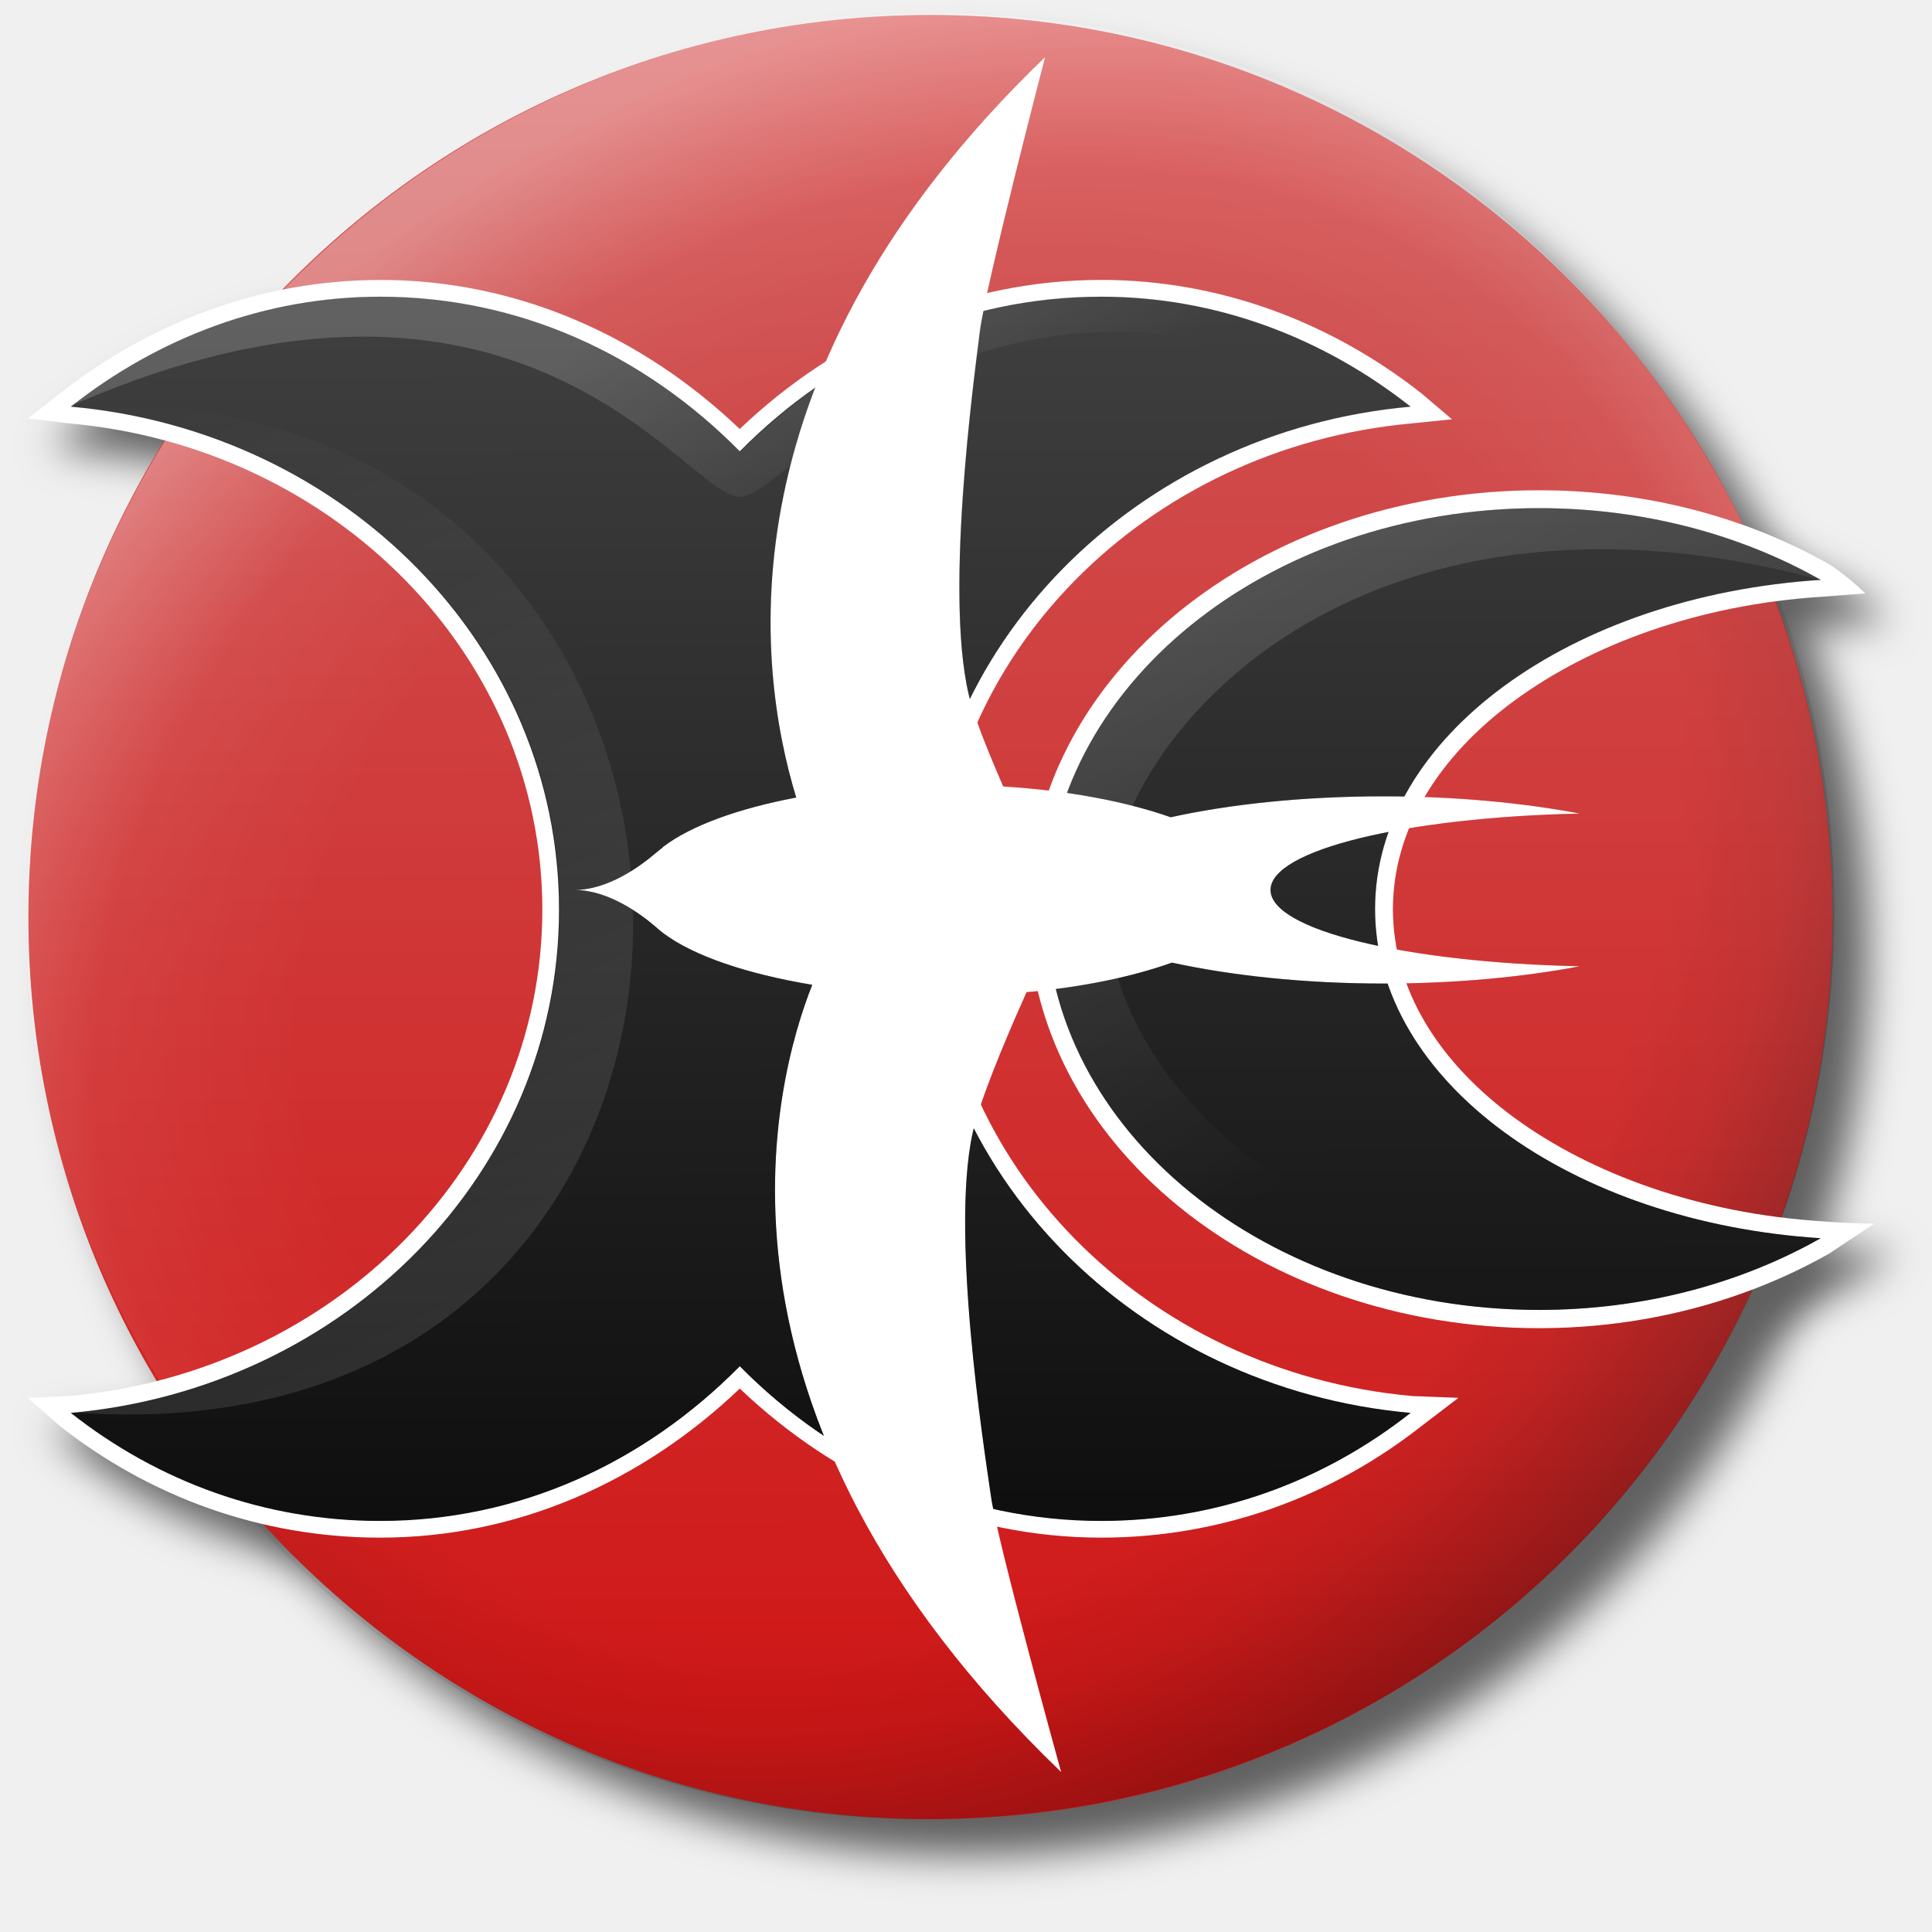
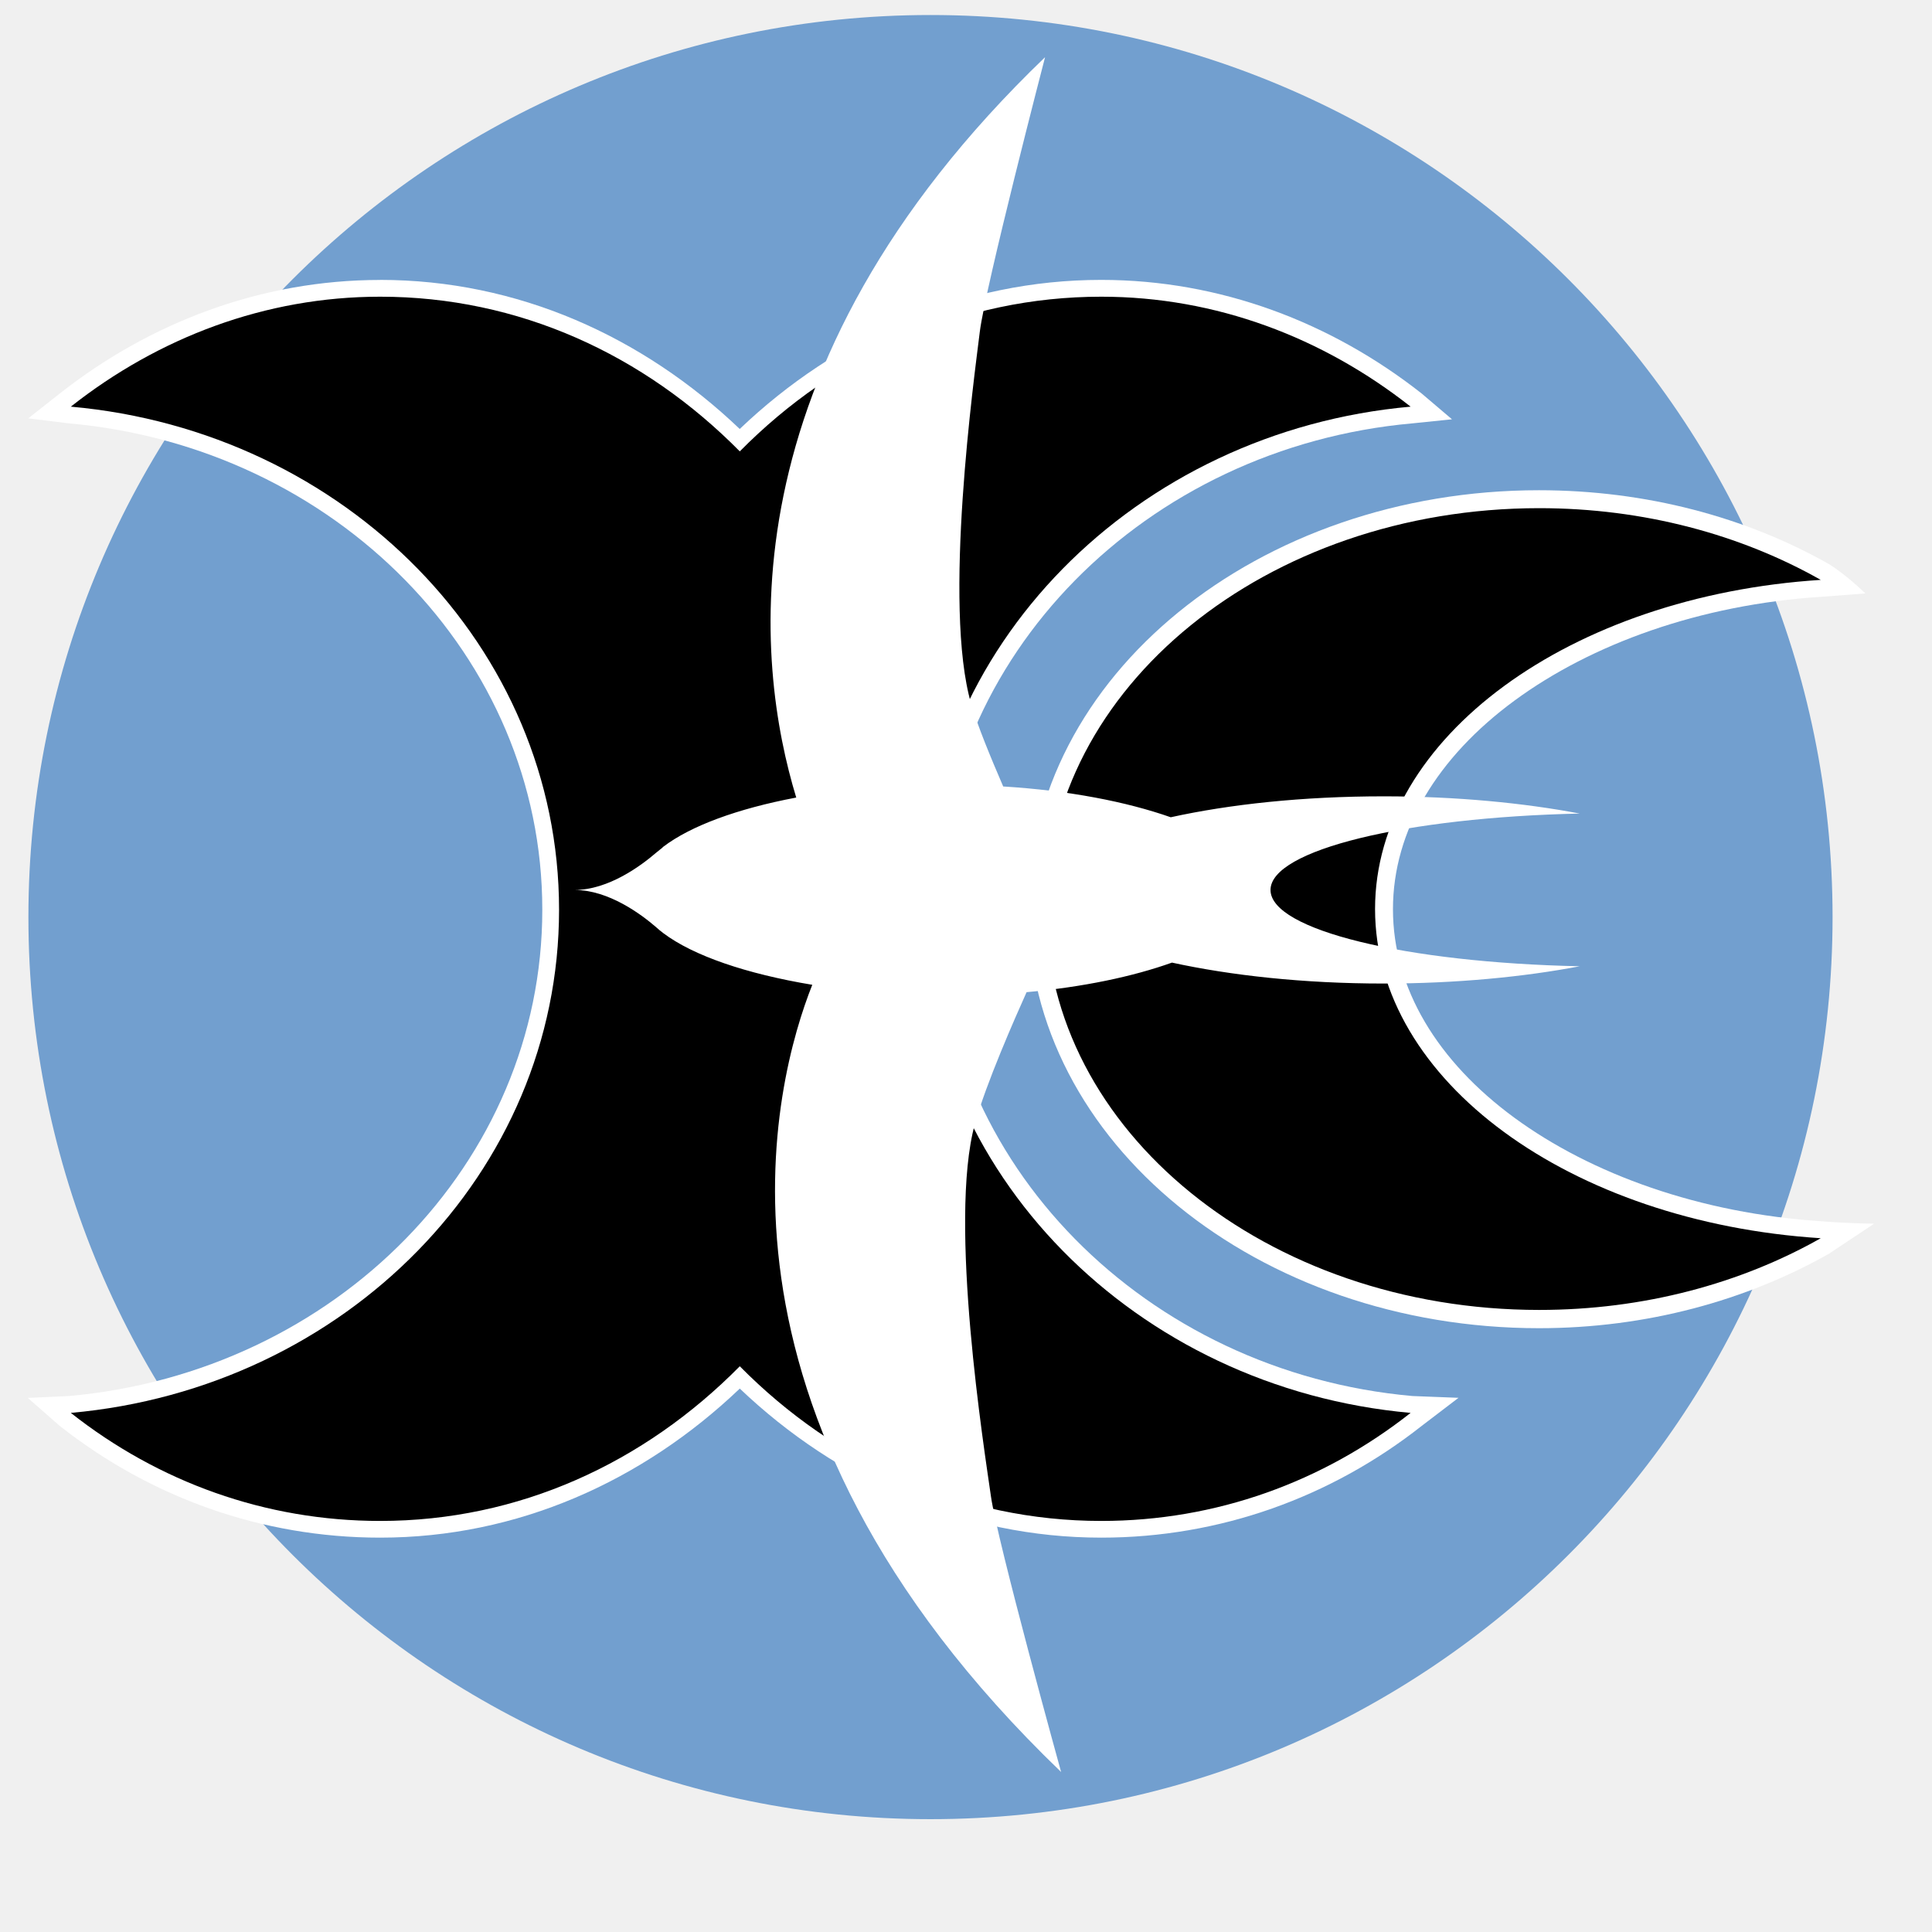
- <svg xmlns="http://www.w3.org/2000/svg" xmlns:xlink="http://www.w3.org/1999/xlink" width="267" height="267" id="svg6431" version="1.1" style="display:inline;enable-background:new" viewBox="0 -14.8 272 272">
-   <defs id="defs6433">
-     <linearGradient id="linearGradient3737">
-       <stop style="stop-color:#000000;stop-opacity:1;" offset="0" id="stop3739" />
-       <stop style="stop-color:#ffffff;stop-opacity:1;" offset="1" id="stop3741" />
-     </linearGradient>
-     <linearGradient id="linearGradient5077">
-       <stop style="stop-color:#fffeff;stop-opacity:1;" offset="0" id="stop5079" />
-       <stop style="stop-color:#fffeff;stop-opacity:0;" offset="1" id="stop5081" />
-     </linearGradient>
-     <linearGradient id="linearGradient5091">
-       <stop style="stop-color:#fffeff;stop-opacity:1;" offset="0" id="stop5093" />
-       <stop style="stop-color:#fffeff;stop-opacity:0;" offset="1" id="stop5095" />
-     </linearGradient>
-     <linearGradient id="linearGradient5097">
-       <stop style="stop-color:#fffeff;stop-opacity:1;" offset="0" id="stop5099" />
-       <stop style="stop-color:#fffeff;stop-opacity:0;" offset="1" id="stop5101" />
-     </linearGradient>
-     <linearGradient xlink:href="#linearGradient5097" id="linearGradient6720" gradientUnits="userSpaceOnUse" gradientTransform="matrix(2.763134,0,0,2.821533,-909.8943,337.7867)" x1="354.729" y1="231.96" x2="331.811" y2="182.338" />
-     <linearGradient xlink:href="#linearGradient5091" id="linearGradient6722" gradientUnits="userSpaceOnUse" gradientTransform="matrix(2.763134,0,0,2.821533,-909.8943,337.7867)" x1="362.675" y1="176.071" x2="371.379" y2="189.978" />
-     <linearGradient xlink:href="#linearGradient5077" id="linearGradient6724" gradientUnits="userSpaceOnUse" gradientTransform="matrix(8.394934,0,0,8.394951,-5.622329,-7776.198)" spreadMethod="pad" x1="20.249" y1="1029.575" x2="25.564" y2="1038.782" />
-     <radialGradient id="radialGradient5029-1" gradientUnits="userSpaceOnUse" cx="47.25" cy="82.5" r="3.78" fx="47.25" fy="82.5" gradientTransform="matrix(0.205043,0,0,0.205043,63.39111,1005.405)">
-       <stop offset="0.286" style="stop-color:#000000;stop-opacity:0;" id="stop5031-7" />
-       <stop id="stop4671-4" style="stop-color:#000000;stop-opacity:0;" offset="0.7" />
-       <stop offset="0.8" style="stop-color:#000000;stop-opacity:0.196;" id="stop3766" />
-       <stop offset="1.00" style="stop-color: rgb(0, 0, 0);" id="stop5033-0" />
-     </radialGradient>
-     <radialGradient r="15.977" fy="15.935" fx="15.977" cy="15.935" cx="15.977" gradientTransform="matrix(8.011541,-6.391535,5.190444,6.50602,-83.45232,125.4452)" gradientUnits="userSpaceOnUse" id="radialGradient3106" xlink:href="#radialGradient5029-1" />
-     <radialGradient id="radialGradient5021-4" gradientUnits="userSpaceOnUse" cx="47.25" cy="82.5" r="3.78" fx="47.25" fy="82.5" gradientTransform="matrix(0.205043,0,0,0.205043,63.39111,1005.405)">
-       <stop offset="0" style="stop-color:#ffffff;stop-opacity:0;" id="stop5025-8" />
-       <stop id="stop3768" style="stop-color:#ffffff;stop-opacity:0;" offset="0.6" />
-       <stop id="stop3721-8" style="stop-color:#ffffff;stop-opacity:0.196;" offset="0.8" />
-       <stop id="stop3719-2" style="stop-color:#ffffff;stop-opacity:1;" offset="1" />
-     </radialGradient>
-     <radialGradient r="15.977" fy="-13.203" fx="26.492" cy="-13.203" cx="26.492" gradientTransform="matrix(4.322631,6.019453,-7.667295,5.505988,-92.44255,40.33294)" gradientUnits="userSpaceOnUse" id="radialGradient3743" xlink:href="#radialGradient5021-4" />
-     <filter id="filter3765" style="color-interpolation-filters:sRGB">
-       <feBlend mode="lighten" in2="BackgroundImage" id="feBlend3767" />
-     </filter>
-     <filter id="filter3884" style="color-interpolation-filters:sRGB">
-       <feBlend mode="multiply" in2="BackgroundImage" id="feBlend3886" />
-     </filter>
-     <linearGradient xlink:href="#linearGradient3737" id="linearGradient3743" x1="131.902" y1="267" x2="131.221" y2="0" gradientUnits="userSpaceOnUse" />
-     <filter id="filter3905">
-       <feGaussianBlur stdDeviation="1.012" id="feGaussianBlur3907" />
-     </filter>
-     <filter id="filter3909">
-       <feGaussianBlur stdDeviation="0.356" id="feGaussianBlur3911" />
-     </filter>
-     <filter id="filter3913">
-       <feGaussianBlur stdDeviation="1.012" id="feGaussianBlur3915" />
-     </filter>
-     <filter id="filter3917">
-       <feGaussianBlur stdDeviation="2.827" id="feGaussianBlur3919" />
-     </filter>
-   </defs>
-   <g id="layer4" style="display:inline;opacity:0.6;filter:url(#filter3884)" transform="translate(2.999992,-13.68749)">
-     <g transform="matrix(2.763134,0,0,2.821533,-904.7377,-450.5755)" id="g28-4-8" style="display:inline;fill:#ffffff;fill-opacity:1;stroke:none;filter:url(#filter3905)">
-       <g id="g30-9-2" style="fill:#ffffff;fill-opacity:1;stroke:none" />
-       <g id="g34-2-0" style="fill:#ffffff;fill-opacity:1;stroke:none" />
-       <g id="g34-8-4-2" style="fill:#ffffff;fill-opacity:1;stroke:none" />
-     </g>
-     <circle style="display:inline;fill:#000000;fill-opacity:1;fill-rule:nonzero;stroke:none;filter:url(#filter3909);enable-background:new" id="path5438-7" transform="matrix(7.948951,0,0,7.948951,5.957061,6.435168)" cx="15.977" cy="15.935" r="15.977" />
-     <g transform="matrix(2.763134,0,0,2.821533,-906.7377,-454.5755)" id="g28-4-1" style="display:inline;fill:#000000;fill-opacity:1;stroke:none;filter:url(#filter3913);enable-background:new">
-       <g id="g30-9-26" style="fill:#000000;fill-opacity:1;stroke:none">
-         <path style="fill:#000000;fill-opacity:1" d="m 406.625,186.594 c -14.264,0 -26.031,9.25 -26.031,20.906 0,11.655 11.767,20.906 26.031,20.906 5.484,0 10.576,-1.387 14.781,-3.719 0,0 2.297,-1.497 2.297,-1.497 -1.381,-0.012 -2.66,-0.118 -2.66,-0.118 -6.222,-0.391 -11.756,-2.356 -15.669,-5.166 -3.913,-2.81 -6.188,-6.464 -6.188,-10.406 0,-3.942 2.274,-7.589 6.188,-10.406 3.913,-2.818 9.435,-4.795 15.656,-5.185 0,0 2.228,-0.166 2.228,-0.166 -1.082,-1.014 -1.853,-1.461 -1.853,-1.461 -4.209,-2.333 -9.3,-3.688 -14.781,-3.688 z" id="path4602-0" />
-       </g>
-       <g id="g34-2-4" style="fill:#000000;fill-opacity:1;stroke:none" />
-       <g id="g34-8-4-9" style="fill:#000000;fill-opacity:1;stroke:none" />
-     </g>
-     <path style="display:inline;fill:#000000;fill-opacity:1;filter:url(#filter3917);enable-background:new" d="m 53.675,42.299 c -16.747,0 -32.402,5.974 -45.123,16.002 0,0 -4.422,3.487 -4.422,3.487 0,0 5.734,0.705 5.734,0.705 37.502,3.35 66.635,32.798 66.635,68.471 0,35.679 -29.132,65.119 -66.635,68.472 0,0 -5.796,0.269 -5.796,0.269 0,0 4.484,3.931 4.484,3.931 12.737,10.036 28.402,15.741 45.123,15.741 19.353,0 36.974,-7.956 50.632,-20.987 13.689,13.052 31.532,20.987 50.894,20.987 16.72,0 32.383,-5.701 45.123,-15.741 0,0 5.175,-3.946 5.175,-3.946 0,0 -6.487,-0.252 -6.487,-0.252 -37.504,-3.352 -66.897,-32.8 -66.897,-68.472 0,-35.662 29.394,-65.123 66.897,-68.471 0,0 5.575,-0.571 5.575,-0.571 0,0 -4.263,-3.624 -4.263,-3.624 -12.723,-10.024 -28.376,-16.002 -45.123,-16.002 -19.362,0 -37.205,7.934 -50.894,20.987 C 90.65,50.253 73.028,42.299 53.675,42.299 v 8.39e-4 z" id="path4484-4" />
-   </g>
-   <g id="layer3" style="display:inline" transform="translate(2.999992,194.3125)">
-     <circle style="display:inline;fill:#d01717;fill-opacity:1;fill-rule:nonzero;stroke:none" id="path5438" transform="matrix(7.948951,0,0,7.948951,1,-206.6648)" cx="15.977" cy="15.935" r="15.977" />
-   </g>
-   <g id="layer2" style="display:inline;opacity:0.343" transform="translate(2.999992,-13.68749)">
-     <path style="display:inline;fill:url(#radialGradient3106);fill-opacity:1;fill-rule:nonzero;stroke:none" d="M 25.6,204.562 C 48.989,235.165 85.765,255 127.256,255 c 71.656,0 128,-57.308 128,-128 0,-18.439 -3.981,-35.911 -11,-51.75 z" id="path4663" />
-     <path style="display:inline;fill:url(#radialGradient3743);fill-opacity:1;fill-rule:nonzero;stroke:none" d="M 27.915,205.591 244.258,76.664 C 223.598,31.588 181.053,0.8 128.8,0.8 58.108,0.8 0.8,58.107 0.8,128.799 c 0,29.201 10.654,55.254 27.115,76.791 z" id="path5438-17" />
+ <svg xmlns="http://www.w3.org/2000/svg" width="267" height="267" id="svg6431" version="1.1" style="display:inline;enable-background:new" viewBox="0 -14.8 272 272">
+   <defs id="defs6433" />
+   <g id="layer3" style="display:inline;fill:#729fcf" transform="translate(2.999992,194.3125)">
+     <circle style="display:inline;fill:#729fcf;fill-opacity:1;fill-rule:nonzero;stroke:none" id="path5438" transform="matrix(7.948951,0,0,7.948951,1,-206.6648)" cx="15.977" cy="15.935" r="15.977" />
  </g>
  <g id="layer10" style="display:inline" transform="translate(2.999992,-13.68749)">
    <g transform="matrix(2.763134,0,0,2.821533,-909.8943,-458.5755)" id="g28-4" style="display:inline;fill:#ffffff;fill-opacity:1;stroke:none">
      <g id="g30-9" style="fill:#ffffff;fill-opacity:1;stroke:none">
        <path style="fill:#ffffff;fill-opacity:1" d="m 406.625,186.594 c -14.264,0 -26.031,9.25 -26.031,20.906 0,11.655 11.767,20.906 26.031,20.906 5.484,0 10.576,-1.387 14.781,-3.719 0,0 2.297,-1.497 2.297,-1.497 -1.381,-0.012 -2.66,-0.118 -2.66,-0.118 -6.222,-0.391 -11.756,-2.356 -15.669,-5.166 -3.913,-2.81 -6.188,-6.464 -6.188,-10.406 0,-3.942 2.274,-7.589 6.188,-10.406 3.913,-2.818 9.435,-4.795 15.656,-5.185 0,0 2.228,-0.166 2.228,-0.166 -1.082,-1.014 -1.853,-1.461 -1.853,-1.461 -4.209,-2.333 -9.3,-3.688 -14.781,-3.688 z" id="path4602" />
      </g>
      <g id="g34-2" style="fill:#ffffff;fill-opacity:1;stroke:none" />
      <g id="g34-8-4" style="fill:#ffffff;fill-opacity:1;stroke:none" />
    </g>
    <path transform="matrix(8.394934,0,0,8.394951,-5.622329,-8572.56)" style="display:inline;fill:#ffffff;fill-opacity:1" d="m 6.688,1025.719 c -1.995,0 -3.86,0.712 -5.375,1.906 0,0 -0.527,0.415 -0.527,0.415 0,0 0.683,0.084 0.683,0.084 4.467,0.399 7.938,3.907 7.938,8.156 0,4.25 -3.47,7.757 -7.938,8.156 0,0 -0.69,0.032 -0.69,0.032 0,0 0.534,0.468 0.534,0.468 1.517,1.196 3.383,1.875 5.375,1.875 2.305,0 4.404,-0.948 6.031,-2.5 1.631,1.555 3.756,2.5 6.062,2.5 1.992,0 3.857,-0.679 5.375,-1.875 0,0 0.616,-0.47 0.616,-0.47 0,0 -0.773,-0.03 -0.773,-0.03 -4.467,-0.399 -7.969,-3.907 -7.969,-8.156 0,-4.248 3.501,-7.757 7.969,-8.156 0,0 0.664,-0.068 0.664,-0.068 0,0 -0.508,-0.432 -0.508,-0.432 -1.516,-1.194 -3.38,-1.906 -5.375,-1.906 -2.306,0 -4.432,0.945 -6.062,2.5 -1.627,-1.552 -3.726,-2.5 -6.031,-2.5 v 10e-5 z" id="path4484" />
  </g>
  <g id="layer1" transform="translate(2.999992,-810.0497)" style="display:inline">
    <g style="fill:#000000" id="g30" transform="matrix(2.763134,0,0,2.821533,-909.8943,337.7867)">
      <path id="path32" d="m 398.274,207.492 c 0,-8.577 9.966,-15.625 22.708,-16.425 -4.068,-2.255 -9.011,-3.578 -14.346,-3.578 -13.878,0 -25.129,8.955 -25.129,20.003 0,11.046 11.251,20.003 25.129,20.003 5.334,0 10.278,-1.323 14.346,-3.578 -12.742,-0.801 -22.708,-7.848 -22.708,-16.425 z" style="fill:#000000" />
    </g>
    <path transform="matrix(8.394934,0,0,8.394951,-5.622329,-7776.198)" style="fill:#000000" id="path7570" d="m 6.688,1026 c -1.926,0 -3.718,0.685 -5.188,1.844 4.603,0.411 8.188,4.032 8.188,8.437 0,4.406 -3.584,8.026 -8.188,8.438 1.469,1.158 3.261,1.812 5.188,1.812 2.324,0 4.425,-0.968 6.031,-2.594 1.606,1.626 3.738,2.594 6.062,2.594 1.926,0 3.718,-0.654 5.188,-1.812 -4.603,-0.411 -8.219,-4.031 -8.219,-8.438 0,-4.406 3.615,-8.027 8.219,-8.437 -1.47,-1.158 -3.261,-1.844 -5.188,-1.844 -2.324,0 -4.457,0.968 -6.062,2.594 C 11.113,1026.968 9.012,1026 6.688,1026 Z" />
  </g>
-   <g style="display:inline;opacity:0.323" transform="translate(2.999992,-810.0497)" id="g3651">
-     <path id="path3659" d="m 6.944,852.396 c 19.323,1.727 36.538,10.189 48.923,22.843 12.385,12.655 19.939,29.5 19.939,47.995 0,18.495 -7.554,35.341 -19.939,47.994 C 43.482,983.881 26.266,992.344 6.944,994.071 60.574,998.228 86.554,961.466 86.136,924.336 85.719,887.205 58.904,849.707 6.944,852.396 Z" style="opacity:0.5;fill:url(#linearGradient6720);fill-opacity:1" />
-     <path id="path3661" d="m 195.533,852.396 c -12.337,-9.721 -27.336,-15.426 -43.508,-15.426 -19.51,0 -37.308,8.293 -50.789,21.941 -13.481,-13.649 -31.276,-21.941 -50.786,-21.941 -16.173,0 -31.171,5.703 -43.506,15.426 63.661,-27.857 86.738,12.807 94.17,12.807 7.91,0 31.887,-42.276 94.419,-12.807 z" style="opacity:0.6;fill:url(#linearGradient6722);fill-opacity:1" />
-     <path id="path3663" d="m 152.863,923.233 c 0,-24.201 35.268,-63.815 100.472,-46.344 -11.24,-6.363 -24.899,-10.095 -39.64,-10.095 -38.347,0 -69.435,25.267 -69.435,56.44 0,31.166 31.088,56.439 69.435,56.439 14.739,0 28.4,-3.733 39.64,-10.096 -61.788,16.557 -100.472,-18.979 -100.472,-46.343 z" style="opacity:0.6;fill:url(#linearGradient6724);fill-opacity:1;stroke:none" />
-   </g>
  <g id="layer7" style="display:inline" transform="translate(2.999992,-13.68749)">
    <g transform="matrix(2.763134,0,0,2.756176,-909.8943,-443.5479)" id="g46" style="display:inline;fill:#ffffff;fill-opacity:1;stroke:none">
      <path style="fill:#ffffff;fill-opacity:1;stroke:none" d="m 26.781,1.25 c -8.25,7.927 -7.333,15.43 -6.312,18.781 -1.491,0.282 -2.677,0.718 -3.375,1.25 -0.011,0.008 -0.021,0.023 -0.031,0.031 -0.02,0.019 -0.058,0.041 -0.156,0.125 -0.36,0.309 -1.192,0.938 -2.062,0.938 0.871,0 1.703,0.628 2.062,0.938 0.059,0.054 0.119,0.104 0.188,0.156 0.764,0.576 2.111,1.034 3.781,1.312 -0.956,2.406 -3.246,10.775 6.312,19.969 0,0 -1.62,-5.853 -1.781,-7 C 25.245,36.603 24.319,30.792 25,28.312 c 0.277,-1.011 1.022,-2.699 1.312,-3.344 1.435,-0.129 2.695,-0.395 3.688,-0.75 1.486,0.324 3.325,0.531 5.375,0.531 1.845,0 3.562,-0.17 4.969,-0.438 C 35.937,24.218 32.5,23.392 32.5,22.375 c 0,-1.017 3.437,-1.842 7.844,-1.938 C 38.937,20.17 37.22,20 35.375,20 c -2.064,0 -3.915,0.203 -5.406,0.531 -1.122,-0.394 -2.583,-0.679 -4.25,-0.781 -0.322,-0.746 -0.654,-1.551 -0.812,-2.094 C 24.18,15.164 24.986,9.363 25.125,8.219 25.266,7.075 26.781,1.25 26.781,1.25 Z" id="swift" transform="matrix(2.008585,0,0,2.013655,327.6683,160.9288)" />
    </g>
  </g>
-   <g id="layer5" style="display:inline;opacity:0.3;filter:url(#filter3765)" transform="translate(0,-16.68749)">
-     <path style="display:inline;fill:url(#linearGradient3743);fill-opacity:1;fill-rule:nonzero;stroke:none" d="M 131,4 C 95.183,4 62.838,18.837 39.75,42.688 28.237,44.988 17.565,50.092 8.406,57.312 l -4.438,3.469 5.75,0.719 c 4.623,0.413 9.108,1.237 13.438,2.406 C 11.013,83.378 4,106.362 4,131 c 0,23.89 6.592,46.226 18.062,65.312 -3.991,1.015 -8.109,1.746 -12.344,2.125 l -5.812,0.281 4.5,3.906 c 8.447,6.655 18.18,11.399 28.656,13.844 C 60.292,241.991 93.77,258 131,258 c 51.425,0 95.715,-30.577 115.688,-74.531 3.793,-1.439 7.406,-3.166 10.812,-5.094 l 6.344,-4.219 c -3.817,-0.034 -7.344,-0.312 -7.344,-0.312 -1.947,-0.125 -3.856,-0.327 -5.75,-0.562 C 255.423,160.049 258,145.832 258,131 c 0,-15.64 -2.86,-30.601 -8.031,-44.438 2.135,-0.284 4.297,-0.515 6.5,-0.656 L 262.625,85.438 c -2.989,-2.862 -5.125,-4.125 -5.125,-4.125 -3.791,-2.146 -7.832,-4.009 -12.094,-5.531 C 224.865,33.297 181.353,4 131,4 Z" id="path5438-1" />
-     <g transform="matrix(2.763134,0,0,2.821533,-906.8943,-455.5755)" id="g28-4-7" style="display:inline;fill:#ffffff;fill-opacity:1;stroke:none">
-       <g id="g30-9-4" style="fill:#ffffff;fill-opacity:1;stroke:none" />
-       <g id="g34-2-9" style="fill:#ffffff;fill-opacity:1;stroke:none" />
-       <g id="g34-8-4-4" style="fill:#ffffff;fill-opacity:1;stroke:none" />
-     </g>
-   </g>
</svg>
